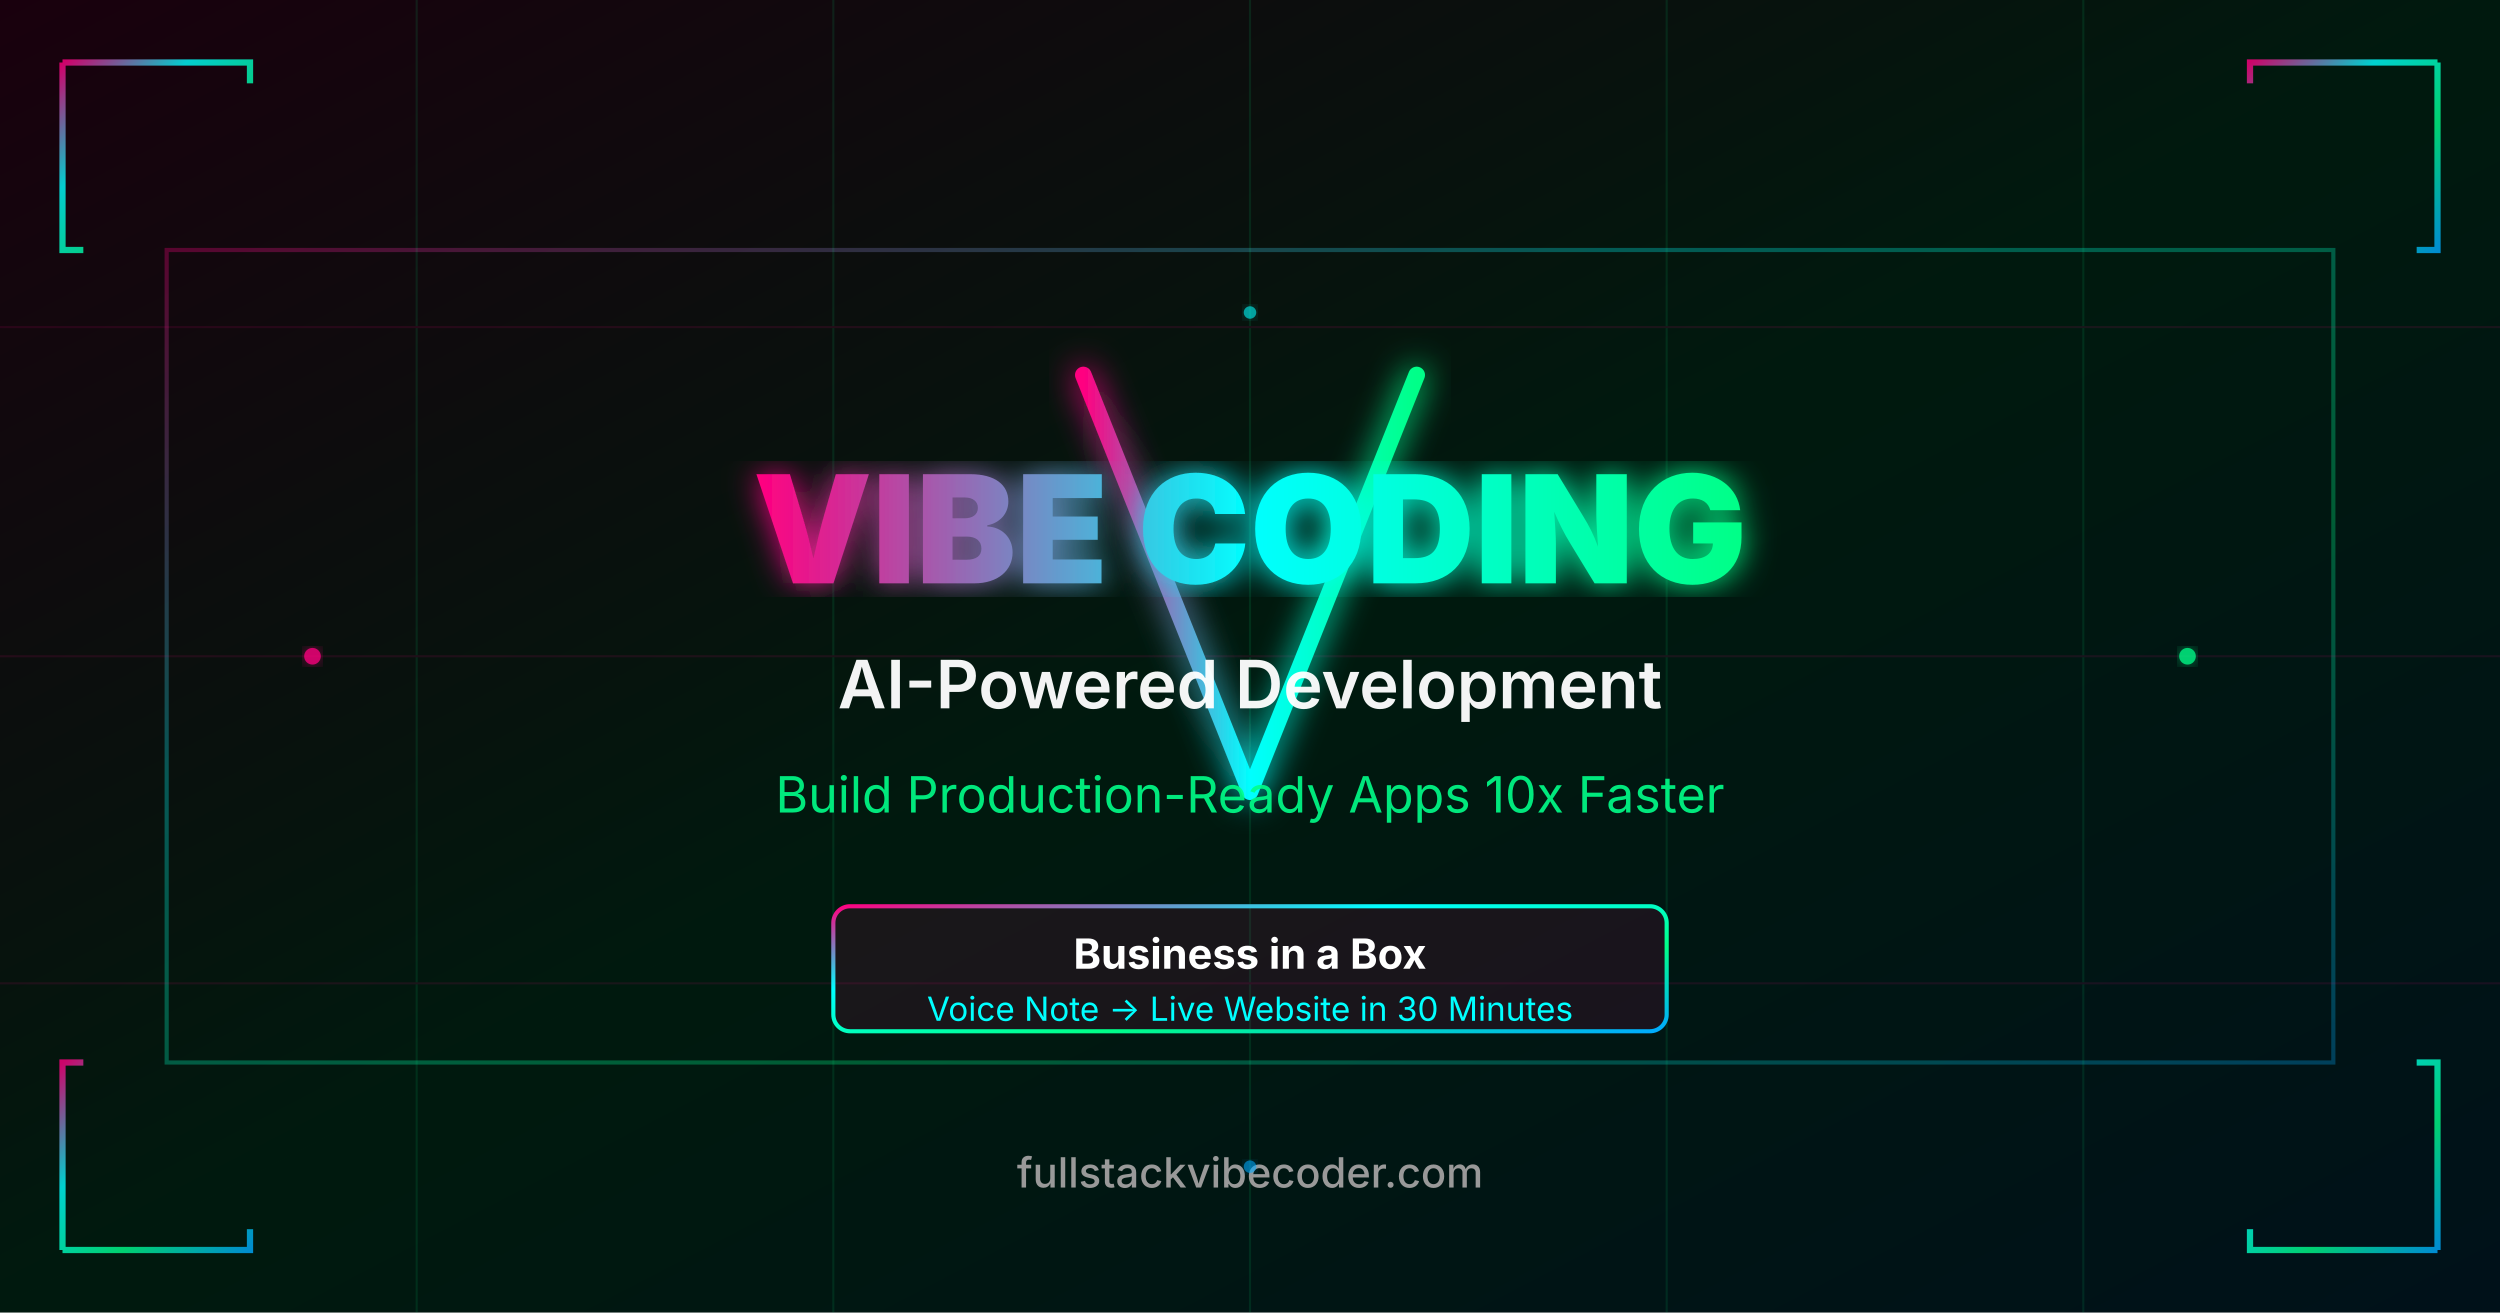
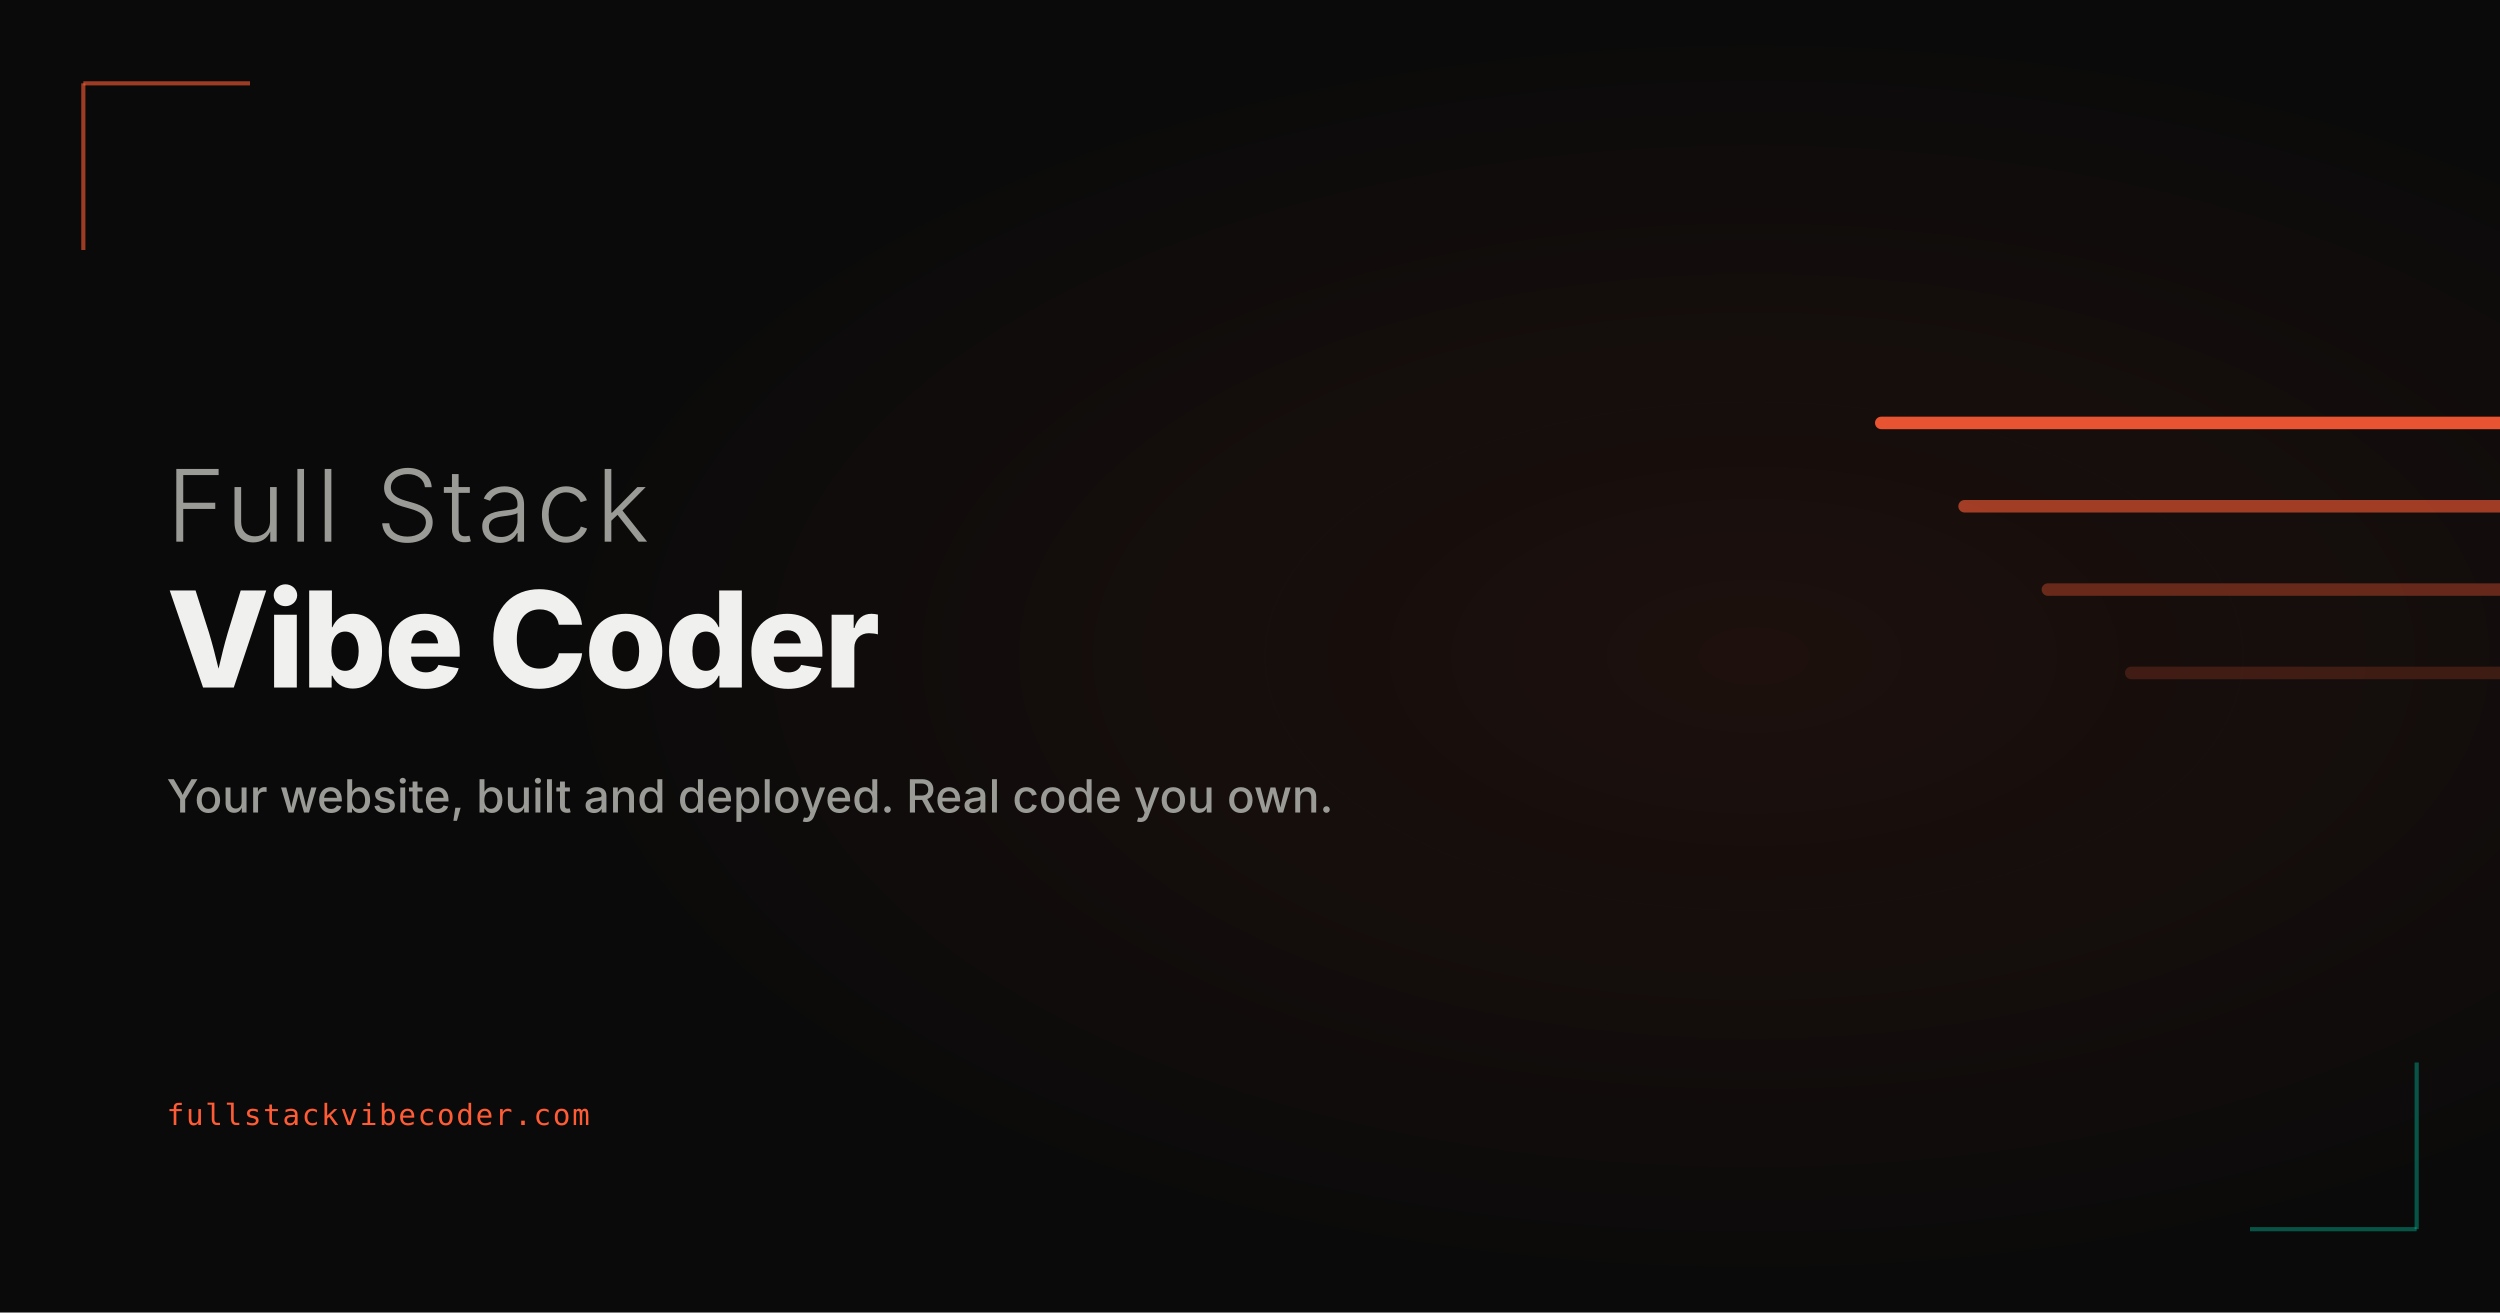
<svg xmlns="http://www.w3.org/2000/svg" width="1200" height="630" viewBox="0 0 1200 630" fill="none">
-   <rect width="1200" height="630" fill="#000000" />
+   <rect width="1200" height="630" fill="#0A0A0A" />
  <defs>
-     <linearGradient id="bg-gradient" x1="0%" y1="0%" x2="100%" y2="100%">
-       <stop offset="0%" style="stop-color:#ff0080;stop-opacity:0.1" />
-       <stop offset="50%" style="stop-color:#00ff88;stop-opacity:0.1" />
-       <stop offset="100%" style="stop-color:#00aaff;stop-opacity:0.1" />
-     </linearGradient>
-     <linearGradient id="title-gradient" x1="0%" y1="0%" x2="100%" y2="0%">
-       <stop offset="0%" style="stop-color:#ff0080;stop-opacity:1" />
-       <stop offset="50%" style="stop-color:#00ffff;stop-opacity:1" />
-       <stop offset="100%" style="stop-color:#00ff88;stop-opacity:1" />
-     </linearGradient>
-     <linearGradient id="border-gradient" x1="0%" y1="0%" x2="100%" y2="100%">
-       <stop offset="0%" style="stop-color:#ff0080;stop-opacity:1" />
-       <stop offset="33%" style="stop-color:#00ffff;stop-opacity:1" />
-       <stop offset="66%" style="stop-color:#00ff88;stop-opacity:1" />
-       <stop offset="100%" style="stop-color:#00aaff;stop-opacity:1" />
-     </linearGradient>
-     <filter id="glow">
-       <feGaussianBlur stdDeviation="4" result="coloredBlur" />
-       <feMerge>
-         <feMergeNode in="coloredBlur" />
-         <feMergeNode in="SourceGraphic" />
-       </feMerge>
-     </filter>
-     <filter id="strong-glow">
-       <feGaussianBlur stdDeviation="8" result="coloredBlur" />
-       <feMerge>
-         <feMergeNode in="coloredBlur" />
-         <feMergeNode in="SourceGraphic" />
-       </feMerge>
-     </filter>
+     <radialGradient id="glow" cx="70%" cy="50%" r="50%">
+       <stop offset="0%" style="stop-color:#FF5C35;stop-opacity:0.08" />
+       <stop offset="100%" style="stop-color:#FF5C35;stop-opacity:0" />
+     </radialGradient>
  </defs>
-   <rect width="1200" height="630" fill="url(#bg-gradient)" />
-   <path d="M30 30 L120 30 L120 40 M30 30 L30 120 L40 120" stroke="url(#border-gradient)" stroke-width="3" fill="none" opacity="0.8" />
-   <path d="M1170 30 L1080 30 L1080 40 M1170 30 L1170 120 L1160 120" stroke="url(#border-gradient)" stroke-width="3" fill="none" opacity="0.8" />
-   <path d="M30 600 L120 600 L120 590 M30 600 L30 510 L40 510" stroke="url(#border-gradient)" stroke-width="3" fill="none" opacity="0.8" />
-   <path d="M1170 600 L1080 600 L1080 590 M1170 600 L1170 510 L1160 510" stroke="url(#border-gradient)" stroke-width="3" fill="none" opacity="0.8" />
-   <rect x="80" y="120" width="1040" height="390" stroke="url(#border-gradient)" stroke-width="2" fill="none" opacity="0.3" />
-   <g opacity="0.1">
-     <line x1="200" y1="0" x2="200" y2="630" stroke="#00ff88" stroke-width="1" />
-     <line x1="400" y1="0" x2="400" y2="630" stroke="#00ff88" stroke-width="1" />
-     <line x1="600" y1="0" x2="600" y2="630" stroke="#00ff88" stroke-width="1" />
-     <line x1="800" y1="0" x2="800" y2="630" stroke="#00ff88" stroke-width="1" />
-     <line x1="1000" y1="0" x2="1000" y2="630" stroke="#00ff88" stroke-width="1" />
-     <line x1="0" y1="157" x2="1200" y2="157" stroke="#ff0080" stroke-width="1" />
-     <line x1="0" y1="315" x2="1200" y2="315" stroke="#ff0080" stroke-width="1" />
-     <line x1="0" y1="472" x2="1200" y2="472" stroke="#ff0080" stroke-width="1" />
-   </g>
-   <line x1="150" y1="200" x2="350" y2="200" stroke="#00ffff" stroke-width="2" opacity="0.6" filter="url(#glow)" />
-   <line x1="850" y1="430" x2="1050" y2="430" stroke="#ff0080" stroke-width="2" opacity="0.6" filter="url(#glow)" />
-   <line x1="100" y1="350" x2="250" y2="350" stroke="#00ff88" stroke-width="2" opacity="0.5" filter="url(#glow)" />
-   <path d="M520 180 L600 380 L680 180" stroke="url(#title-gradient)" stroke-width="8" stroke-linecap="round" stroke-linejoin="round" fill="none" filter="url(#strong-glow)" />
-   <text x="600" y="280" font-family="system-ui, -apple-system, sans-serif" font-size="72" font-weight="900" fill="url(#title-gradient)" text-anchor="middle" filter="url(#strong-glow)">
-     VIBE CODING
+   <rect width="1200" height="630" fill="url(#glow)" />
+   <rect x="900" y="200" width="400" height="6" rx="3" fill="#FF5C35" opacity="0.9" />
+   <rect x="940" y="240" width="360" height="6" rx="3" fill="#FF5C35" opacity="0.6" />
+   <rect x="980" y="280" width="320" height="6" rx="3" fill="#FF5C35" opacity="0.35" />
+   <rect x="1020" y="320" width="280" height="6" rx="3" fill="#FF5C35" opacity="0.18" />
+   <path d="M40 40 L120 40" stroke="#FF5C35" stroke-width="2" opacity="0.6" />
+   <path d="M40 40 L40 120" stroke="#FF5C35" stroke-width="2" opacity="0.6" />
+   <path d="M1160 590 L1080 590" stroke="#00C4A0" stroke-width="2" opacity="0.4" />
+   <path d="M1160 590 L1160 510" stroke="#00C4A0" stroke-width="2" opacity="0.4" />
+   <text x="80" y="260" font-family="system-ui, -apple-system, sans-serif" font-size="48" font-weight="300" fill="#9A9A96" letter-spacing="0.04em">
+     Full Stack
  </text>
-   <text x="600" y="340" font-family="system-ui, -apple-system, sans-serif" font-size="32" font-weight="600" fill="#ffffff" text-anchor="middle" opacity="0.95">
-     AI-Powered Development
+   <text x="80" y="330" font-family="system-ui, -apple-system, sans-serif" font-size="64" font-weight="800" fill="#F0F0EE" letter-spacing="-0.02em">
+     Vibe Coder
  </text>
-   <text x="600" y="390" font-family="system-ui, -apple-system, sans-serif" font-size="24" font-weight="400" fill="#00ff88" text-anchor="middle" opacity="0.9">
-     Build Production-Ready Apps 10x Faster
+   <text x="80" y="390" font-family="system-ui, -apple-system, sans-serif" font-size="22" font-weight="500" fill="#9A9A96">
+     Your website, built and deployed. Real code you own.
  </text>
-   <g transform="translate(600, 460)">
-     <rect x="-200" y="-25" width="400" height="60" rx="8" fill="rgba(255, 0, 128, 0.1)" stroke="url(#border-gradient)" stroke-width="2" />
-     <text x="0" y="5" font-family="system-ui, -apple-system, sans-serif" font-size="20" font-weight="700" fill="#ffffff" text-anchor="middle">
-       Business in a Box
-     </text>
-     <text x="0" y="30" font-family="system-ui, -apple-system, sans-serif" font-size="16" font-weight="400" fill="#00ffff" text-anchor="middle">
-       Voice Note → Live Website in 30 Minutes
-     </text>
-   </g>
-   <text x="600" y="570" font-family="system-ui, -apple-system, sans-serif" font-size="20" font-weight="500" fill="#999999" text-anchor="middle">
+   <text x="80" y="540" font-family="monospace" font-size="14" font-weight="400" fill="#FF5C35" letter-spacing="0.06em">
    fullstackvibecoder.com
  </text>
-   <circle cx="150" cy="315" r="4" fill="#ff0080" opacity="0.8" filter="url(#glow)" />
-   <circle cx="1050" cy="315" r="4" fill="#00ff88" opacity="0.8" filter="url(#glow)" />
-   <circle cx="600" cy="150" r="3" fill="#00ffff" opacity="0.6" filter="url(#glow)" />
-   <circle cx="600" cy="560" r="3" fill="#00aaff" opacity="0.6" filter="url(#glow)" />
</svg>
